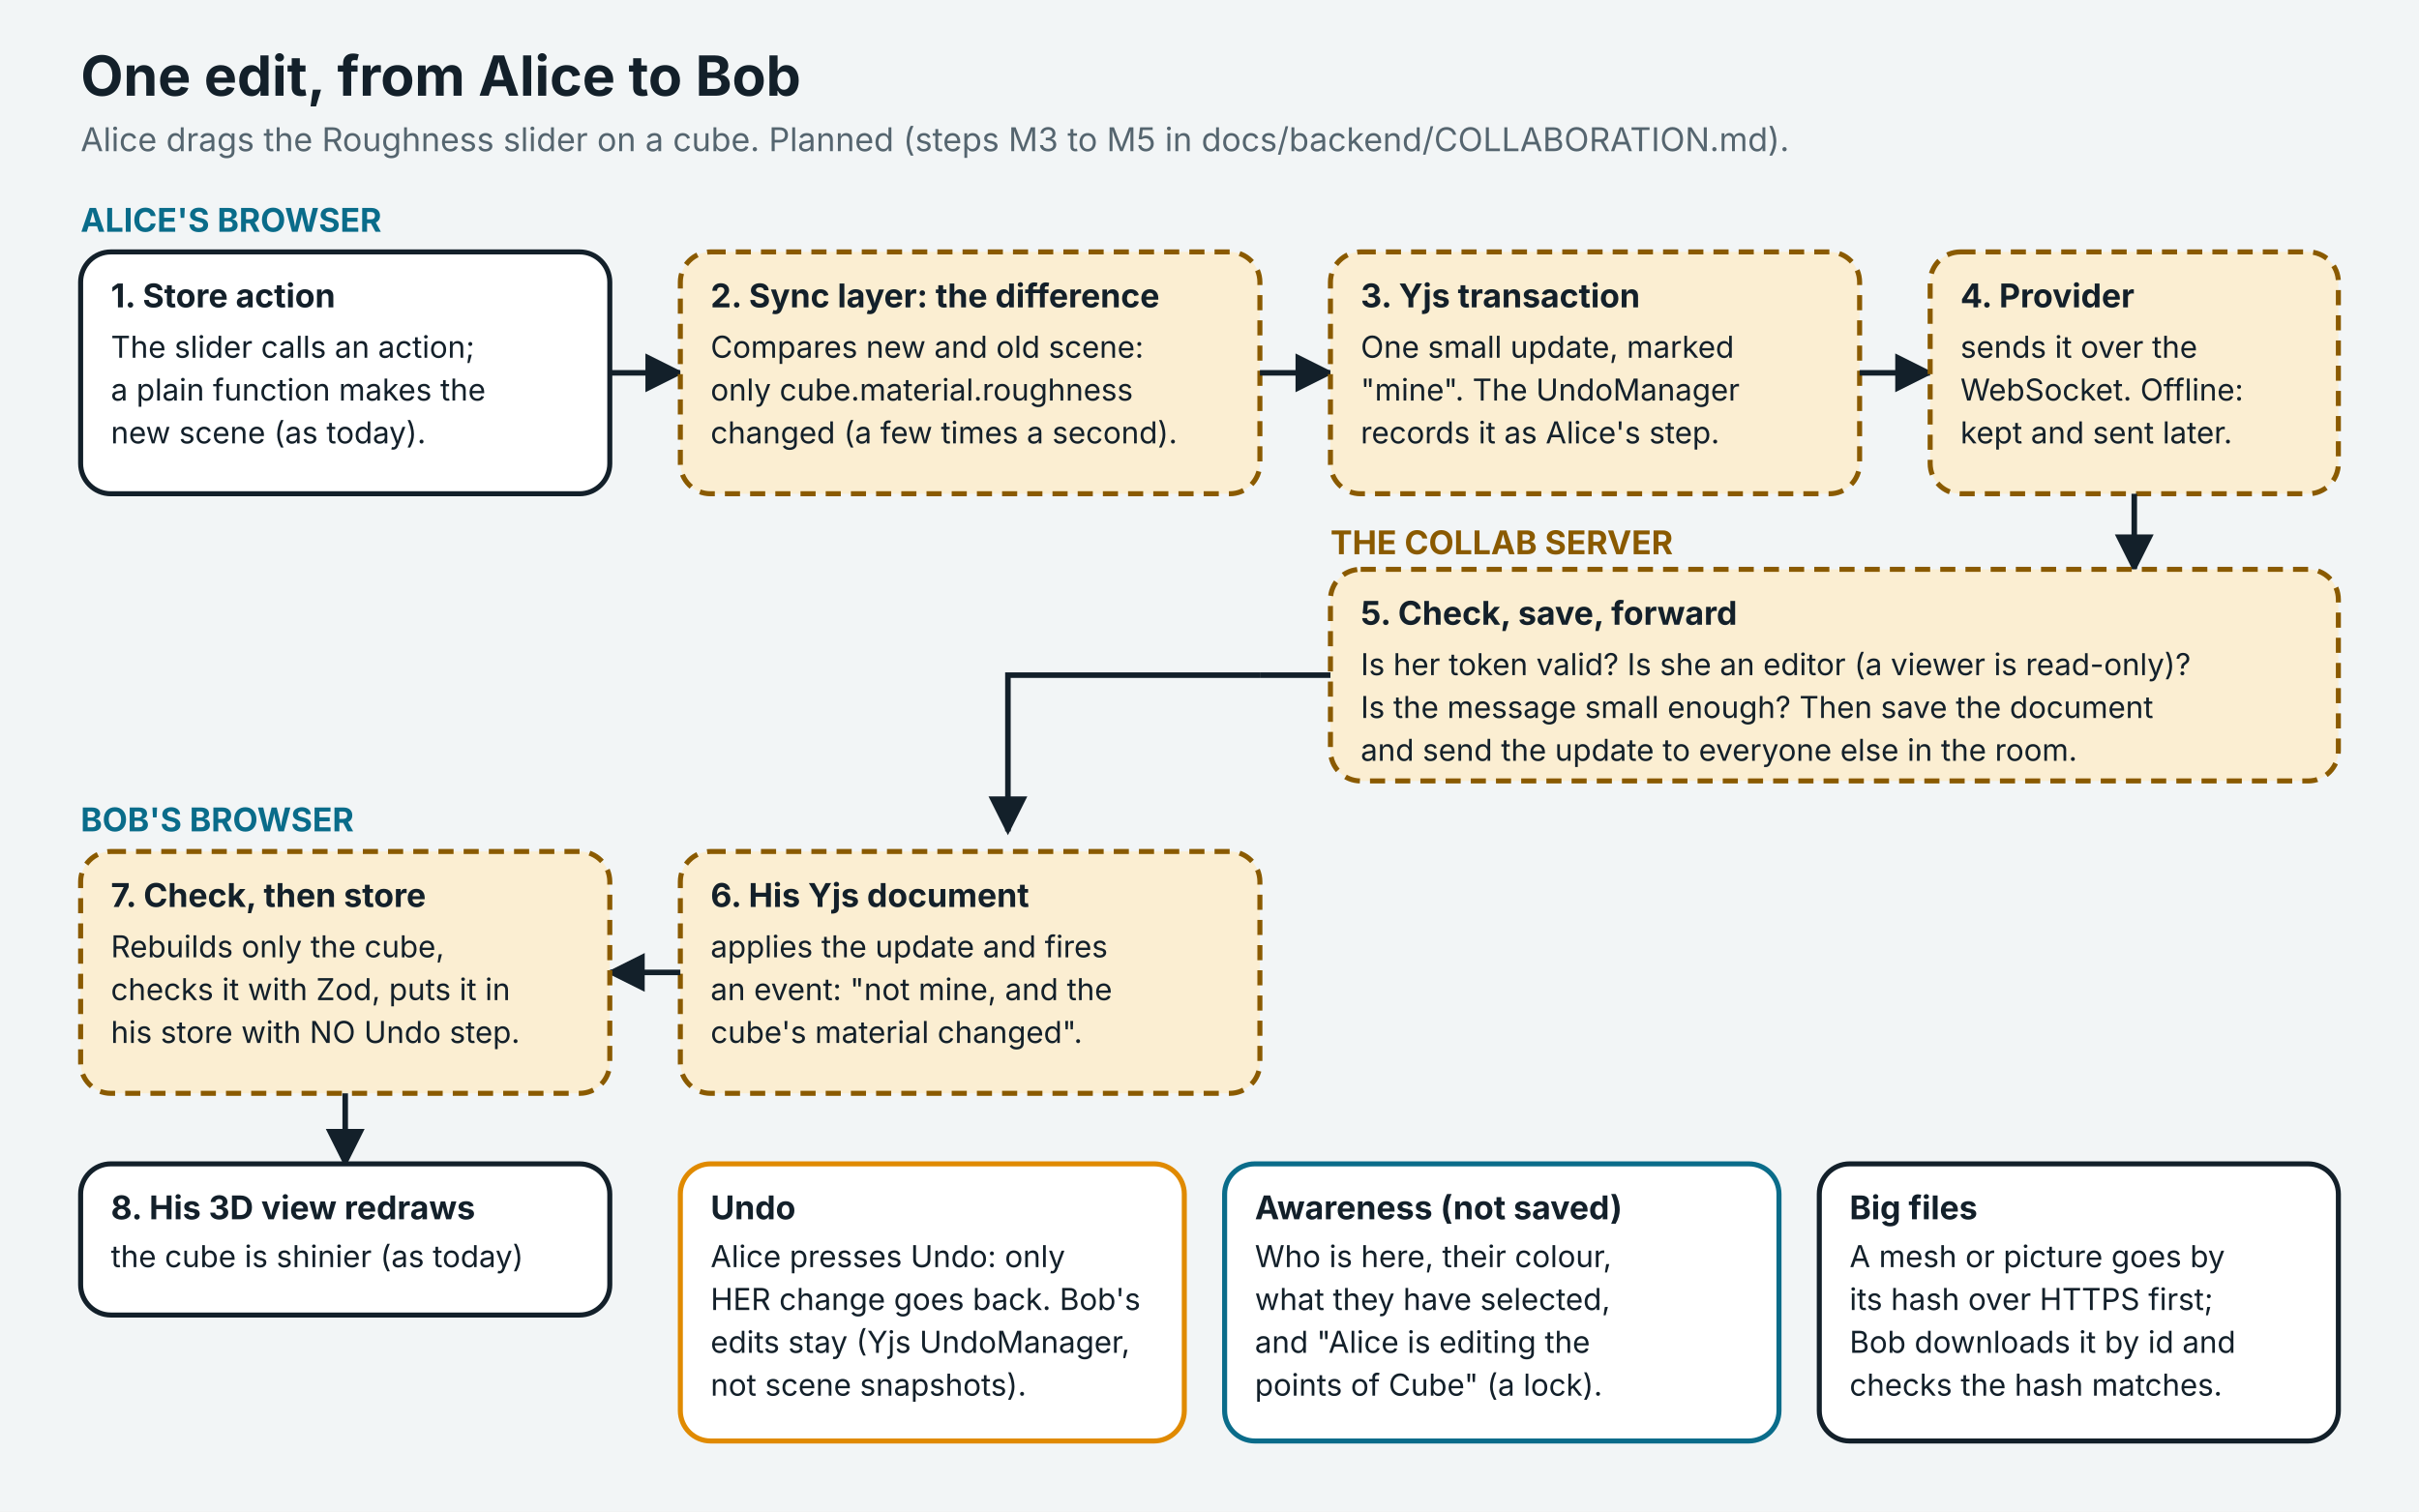
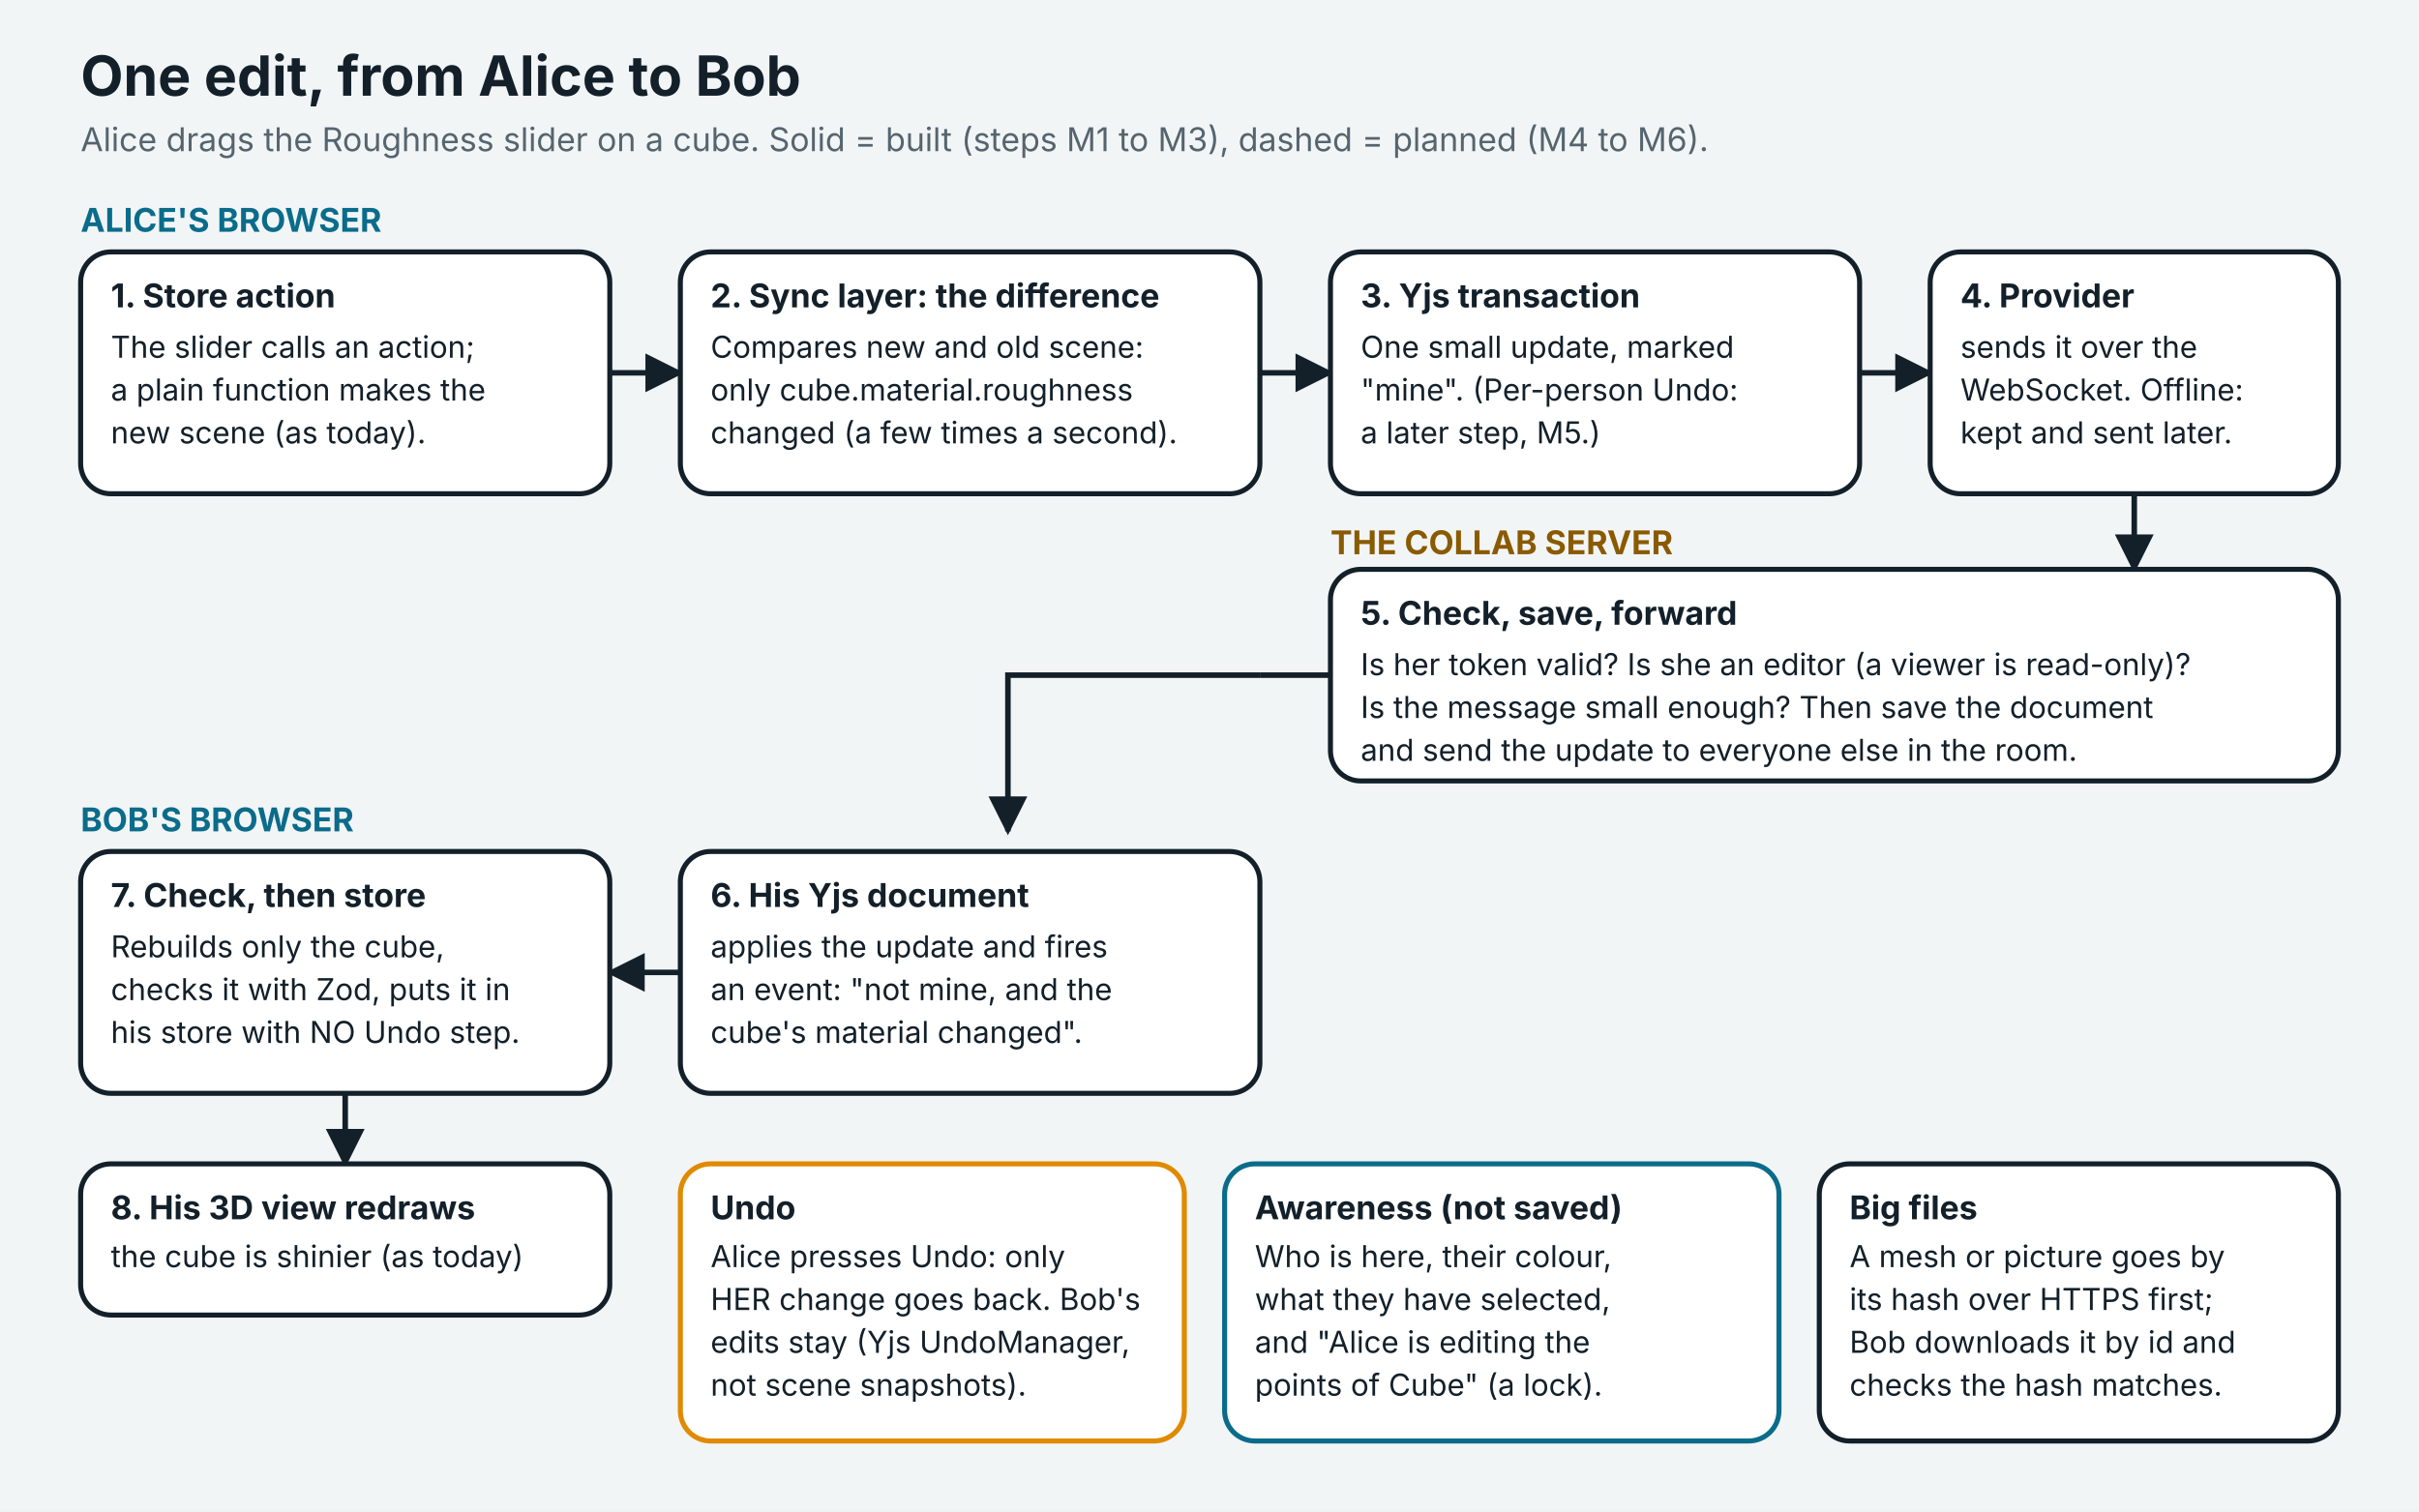
<svg xmlns="http://www.w3.org/2000/svg" viewBox="0 0 960 600" width="960" height="600" role="img" aria-labelledby="t d" font-family="Inter, system-ui, sans-serif">
  <defs>
    <marker id="a" viewBox="0 0 10 10" refX="9" refY="5" markerWidth="7" markerHeight="7" orient="auto-start-reverse">
      <path d="M0 0 10 5 0 10z" fill="#13202a" />
    </marker>
  </defs>
  <rect width="960" height="600" fill="#f2f5f6" />
  <text x="32" y="38" font-size="22" font-weight="700" fill="#13202a">One edit, from Alice to Bob</text>
-   <text x="32" y="60" font-size="13" fill="#55656f">Alice drags the Roughness slider on a cube. Planned (steps M3 to M5 in docs/backend/COLLABORATION.md).</text>
+   <text x="32" y="60" font-size="13" fill="#55656f">Alice drags the Roughness slider on a cube. Solid = built (steps M1 to M3), dashed = planned (M4 to M6).</text>
  <text x="32" y="92" font-size="13" font-weight="700" fill="#0a6c8a">ALICE'S BROWSER</text>
  <rect x="32" y="100" width="210" height="96" rx="12" fill="#fff" stroke="#13202a" stroke-width="2" />
  <text x="44" y="122" font-size="13" font-weight="700" fill="#13202a">1. Store action</text>
  <text x="44" y="142" font-size="12" fill="#13202a">The slider calls an action;</text>
  <text x="44" y="159" font-size="12" fill="#13202a">a plain function makes the</text>
  <text x="44" y="176" font-size="12" fill="#13202a">new scene (as today).</text>
  <path d="M242 148 H270" stroke="#13202a" stroke-width="2.2" fill="none" marker-end="url(#a)" />
-   <rect x="270" y="100" width="230" height="96" rx="12" fill="#fbeed2" stroke="#8a5a00" stroke-width="2" stroke-dasharray="6 4" />
+   <rect x="270" y="100" width="230" height="96" rx="12" fill="#fff" stroke="#13202a" stroke-width="2" />
  <text x="282" y="122" font-size="13" font-weight="700" fill="#13202a">2. Sync layer: the difference</text>
  <text x="282" y="142" font-size="12" fill="#13202a">Compares new and old scene:</text>
  <text x="282" y="159" font-size="12" fill="#13202a">only cube.material.roughness</text>
  <text x="282" y="176" font-size="12" fill="#13202a">changed (a few times a second).</text>
  <path d="M500 148 H528" stroke="#13202a" stroke-width="2.2" fill="none" marker-end="url(#a)" />
-   <rect x="528" y="100" width="210" height="96" rx="12" fill="#fbeed2" stroke="#8a5a00" stroke-width="2" stroke-dasharray="6 4" />
+   <rect x="528" y="100" width="210" height="96" rx="12" fill="#fff" stroke="#13202a" stroke-width="2" />
  <text x="540" y="122" font-size="13" font-weight="700" fill="#13202a">3. Yjs transaction</text>
  <text x="540" y="142" font-size="12" fill="#13202a">One small update, marked</text>
-   <text x="540" y="159" font-size="12" fill="#13202a">"mine". The UndoManager</text>
-   <text x="540" y="176" font-size="12" fill="#13202a">records it as Alice's step.</text>
+   <text x="540" y="159" font-size="12" fill="#13202a">"mine". (Per-person Undo:</text>
+   <text x="540" y="176" font-size="12" fill="#13202a">a later step, M5.)</text>
  <path d="M738 148 H766" stroke="#13202a" stroke-width="2.2" fill="none" marker-end="url(#a)" />
-   <rect x="766" y="100" width="162" height="96" rx="12" fill="#fbeed2" stroke="#8a5a00" stroke-width="2" stroke-dasharray="6 4" />
+   <rect x="766" y="100" width="162" height="96" rx="12" fill="#fff" stroke="#13202a" stroke-width="2" />
  <text x="778" y="122" font-size="13" font-weight="700" fill="#13202a">4. Provider</text>
  <text x="778" y="142" font-size="12" fill="#13202a">sends it over the</text>
  <text x="778" y="159" font-size="12" fill="#13202a">WebSocket. Offline:</text>
  <text x="778" y="176" font-size="12" fill="#13202a">kept and sent later.</text>
  <path d="M847 196 V226" stroke="#13202a" stroke-width="2.2" fill="none" marker-end="url(#a)" />
  <text x="528" y="220" font-size="13" font-weight="700" fill="#8a5a00">THE COLLAB SERVER</text>
-   <rect x="528" y="226" width="400" height="84" rx="12" fill="#fbeed2" stroke="#8a5a00" stroke-width="2" stroke-dasharray="6 4" />
+   <rect x="528" y="226" width="400" height="84" rx="12" fill="#fff" stroke="#13202a" stroke-width="2" />
  <text x="540" y="248" font-size="13" font-weight="700" fill="#13202a">5. Check, save, forward</text>
  <text x="540" y="268" font-size="12" fill="#13202a">Is her token valid? Is she an editor (a viewer is read-only)?</text>
  <text x="540" y="285" font-size="12" fill="#13202a">Is the message small enough? Then save the document</text>
  <text x="540" y="302" font-size="12" fill="#13202a">and send the update to everyone else in the room.</text>
  <path d="M528 268 H500" stroke="#13202a" stroke-width="2.2" fill="none" />
  <path d="M500 268 H400 V330" stroke="#13202a" stroke-width="2.2" fill="none" marker-end="url(#a)" />
  <text x="32" y="330" font-size="13" font-weight="700" fill="#0a6c8a">BOB'S BROWSER</text>
-   <rect x="270" y="338" width="230" height="96" rx="12" fill="#fbeed2" stroke="#8a5a00" stroke-width="2" stroke-dasharray="6 4" />
+   <rect x="270" y="338" width="230" height="96" rx="12" fill="#fff" stroke="#13202a" stroke-width="2" />
  <text x="282" y="360" font-size="13" font-weight="700" fill="#13202a">6. His Yjs document</text>
  <text x="282" y="380" font-size="12" fill="#13202a">applies the update and fires</text>
  <text x="282" y="397" font-size="12" fill="#13202a">an event: "not mine, and the</text>
  <text x="282" y="414" font-size="12" fill="#13202a">cube's material changed".</text>
  <path d="M270 386 H242" stroke="#13202a" stroke-width="2.2" fill="none" marker-end="url(#a)" />
-   <rect x="32" y="338" width="210" height="96" rx="12" fill="#fbeed2" stroke="#8a5a00" stroke-width="2" stroke-dasharray="6 4" />
+   <rect x="32" y="338" width="210" height="96" rx="12" fill="#fff" stroke="#13202a" stroke-width="2" />
  <text x="44" y="360" font-size="13" font-weight="700" fill="#13202a">7. Check, then store</text>
  <text x="44" y="380" font-size="12" fill="#13202a">Rebuilds only the cube,</text>
  <text x="44" y="397" font-size="12" fill="#13202a">checks it with Zod, puts it in</text>
  <text x="44" y="414" font-size="12" fill="#13202a">his store with NO Undo step.</text>
  <path d="M137 434 V462" stroke="#13202a" stroke-width="2.2" fill="none" marker-end="url(#a)" />
  <rect x="32" y="462" width="210" height="60" rx="12" fill="#fff" stroke="#13202a" stroke-width="2" />
  <text x="44" y="484" font-size="13" font-weight="700" fill="#13202a">8. His 3D view redraws</text>
  <text x="44" y="503" font-size="12" fill="#13202a">the cube is shinier (as today)</text>
  <rect x="270" y="462" width="200" height="110" rx="12" fill="#fff" stroke="#e08a00" stroke-width="2" />
  <text x="282" y="484" font-size="13" font-weight="700" fill="#13202a">Undo</text>
  <text x="282" y="503" font-size="12" fill="#13202a">Alice presses Undo: only</text>
  <text x="282" y="520" font-size="12" fill="#13202a">HER change goes back. Bob's</text>
  <text x="282" y="537" font-size="12" fill="#13202a">edits stay (Yjs UndoManager,</text>
  <text x="282" y="554" font-size="12" fill="#13202a">not scene snapshots).</text>
  <rect x="486" y="462" width="220" height="110" rx="12" fill="#fff" stroke="#0a6c8a" stroke-width="2" />
  <text x="498" y="484" font-size="13" font-weight="700" fill="#13202a">Awareness (not saved)</text>
  <text x="498" y="503" font-size="12" fill="#13202a">Who is here, their colour,</text>
  <text x="498" y="520" font-size="12" fill="#13202a">what they have selected,</text>
  <text x="498" y="537" font-size="12" fill="#13202a">and "Alice is editing the</text>
  <text x="498" y="554" font-size="12" fill="#13202a">points of Cube" (a lock).</text>
  <rect x="722" y="462" width="206" height="110" rx="12" fill="#fff" stroke="#13202a" stroke-width="2" />
  <text x="734" y="484" font-size="13" font-weight="700" fill="#13202a">Big files</text>
  <text x="734" y="503" font-size="12" fill="#13202a">A mesh or picture goes by</text>
  <text x="734" y="520" font-size="12" fill="#13202a">its hash over HTTPS first;</text>
  <text x="734" y="537" font-size="12" fill="#13202a">Bob downloads it by id and</text>
  <text x="734" y="554" font-size="12" fill="#13202a">checks the hash matches.</text>
</svg>
